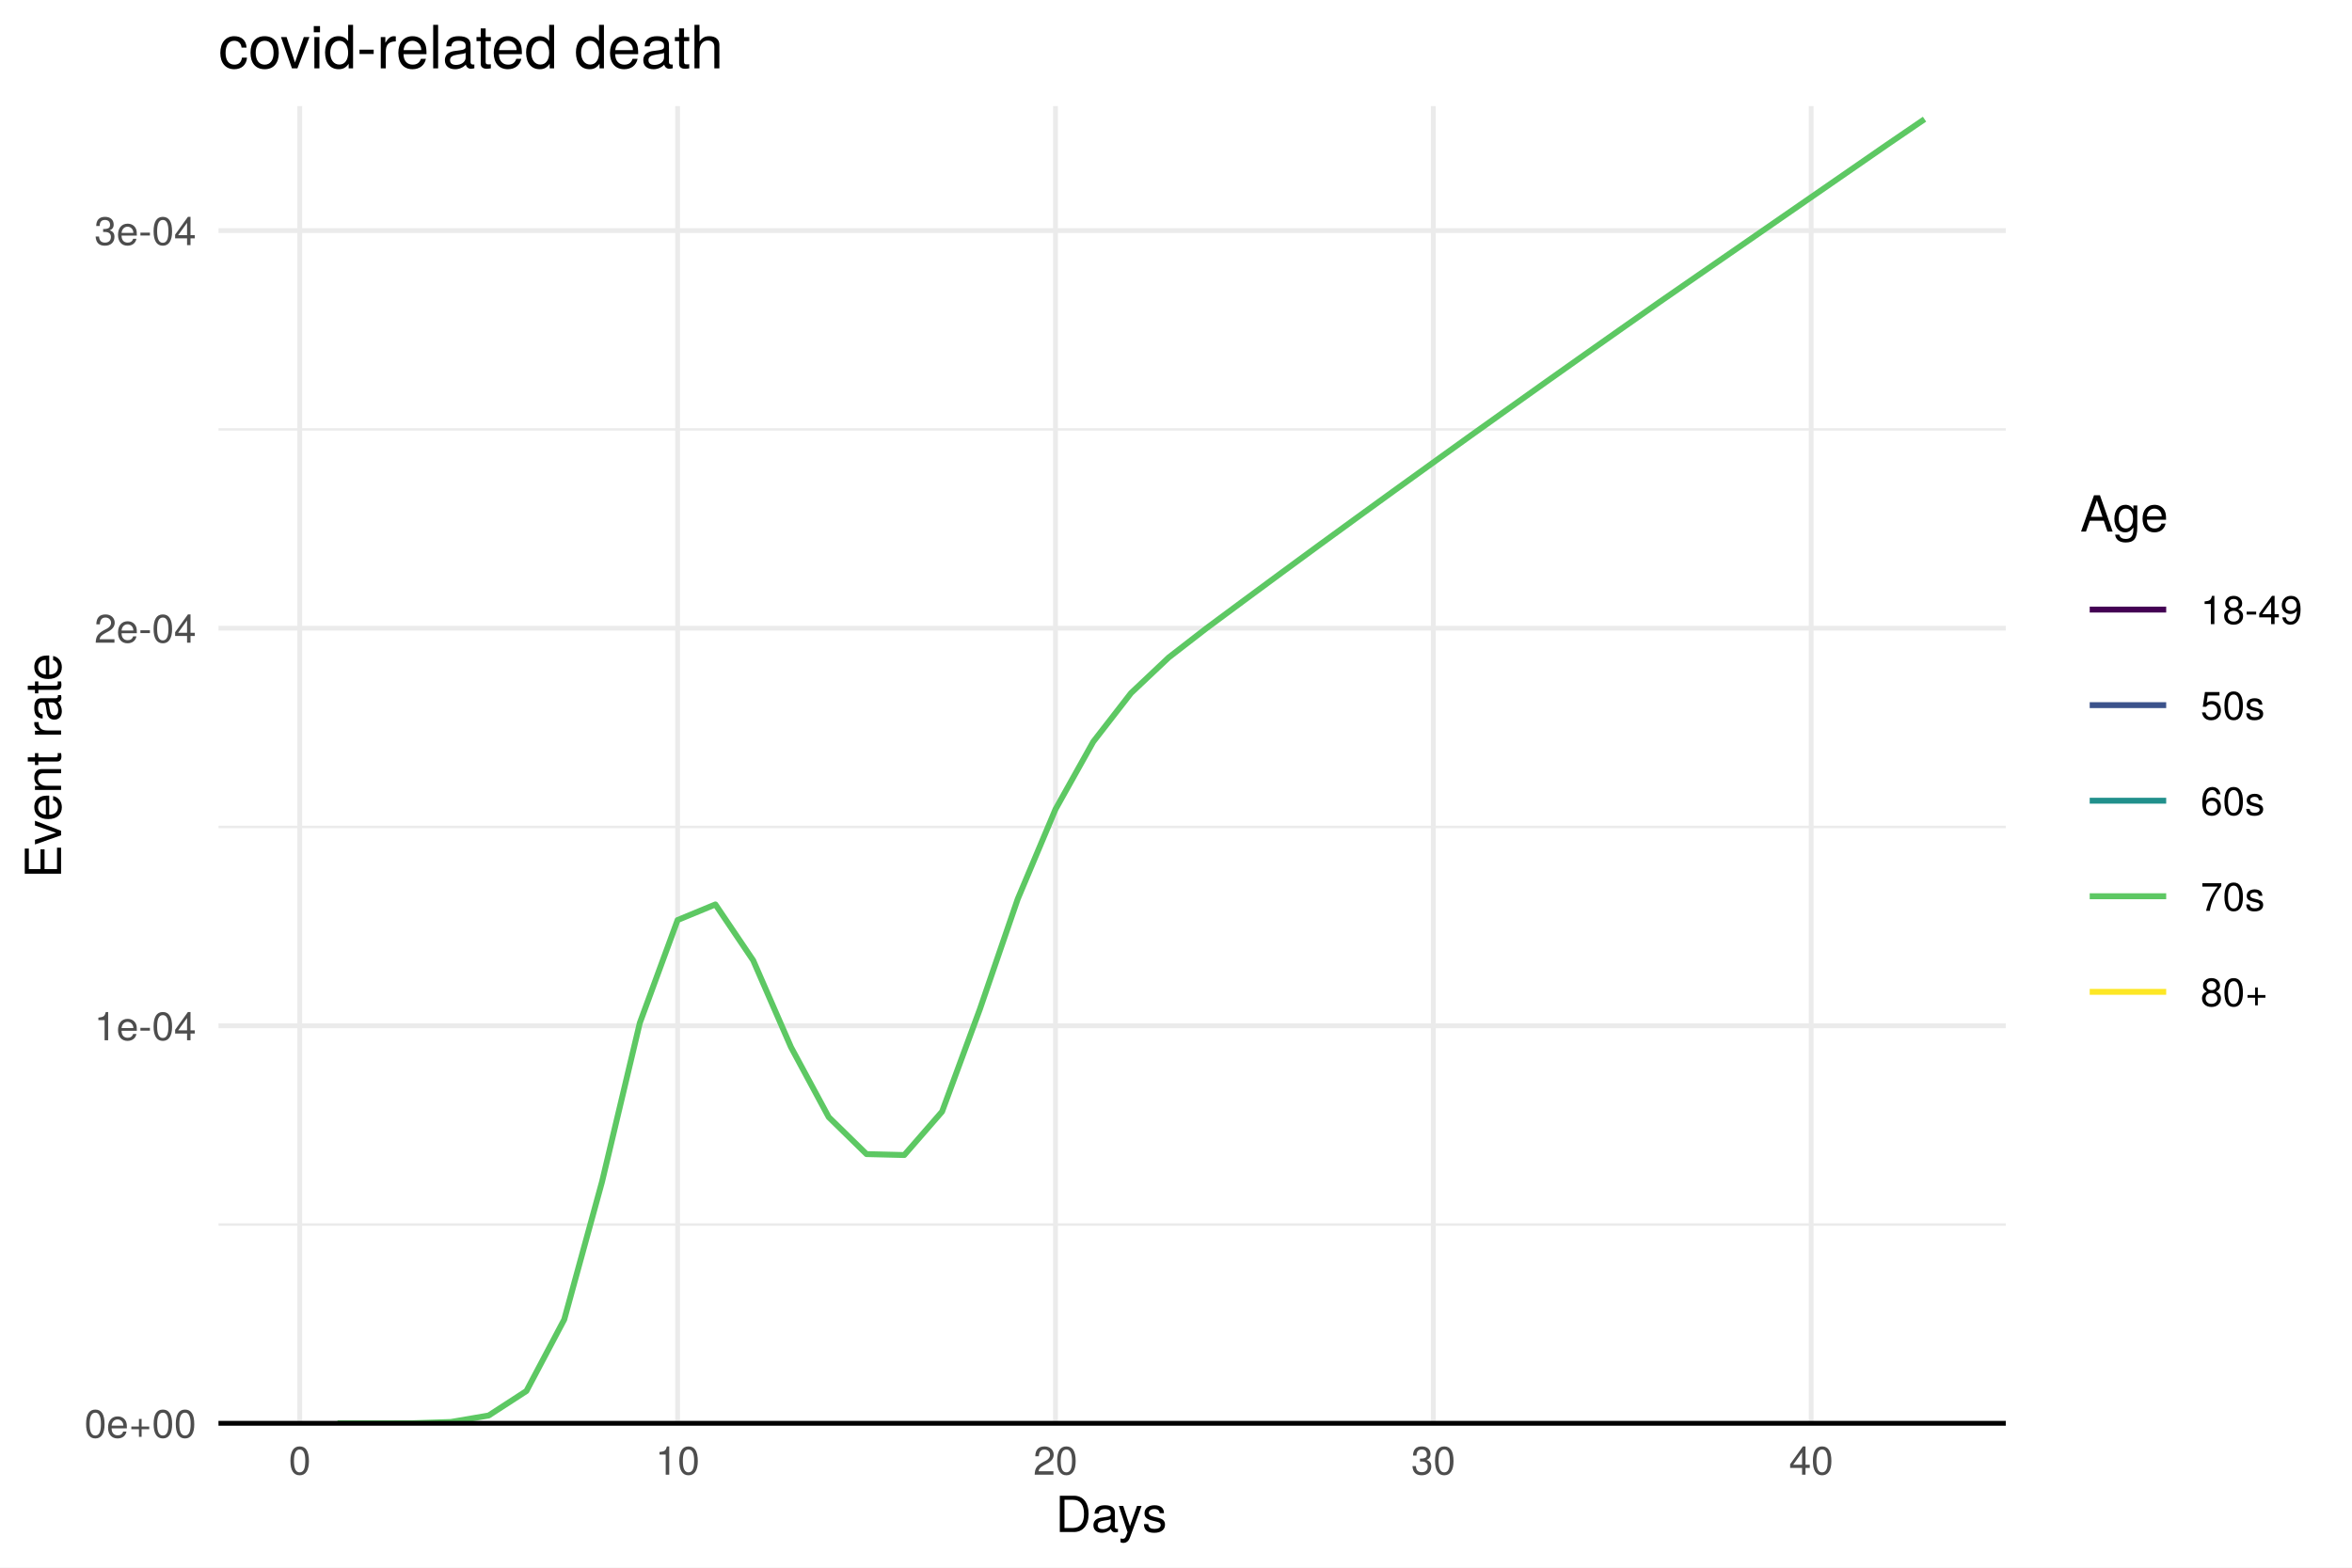
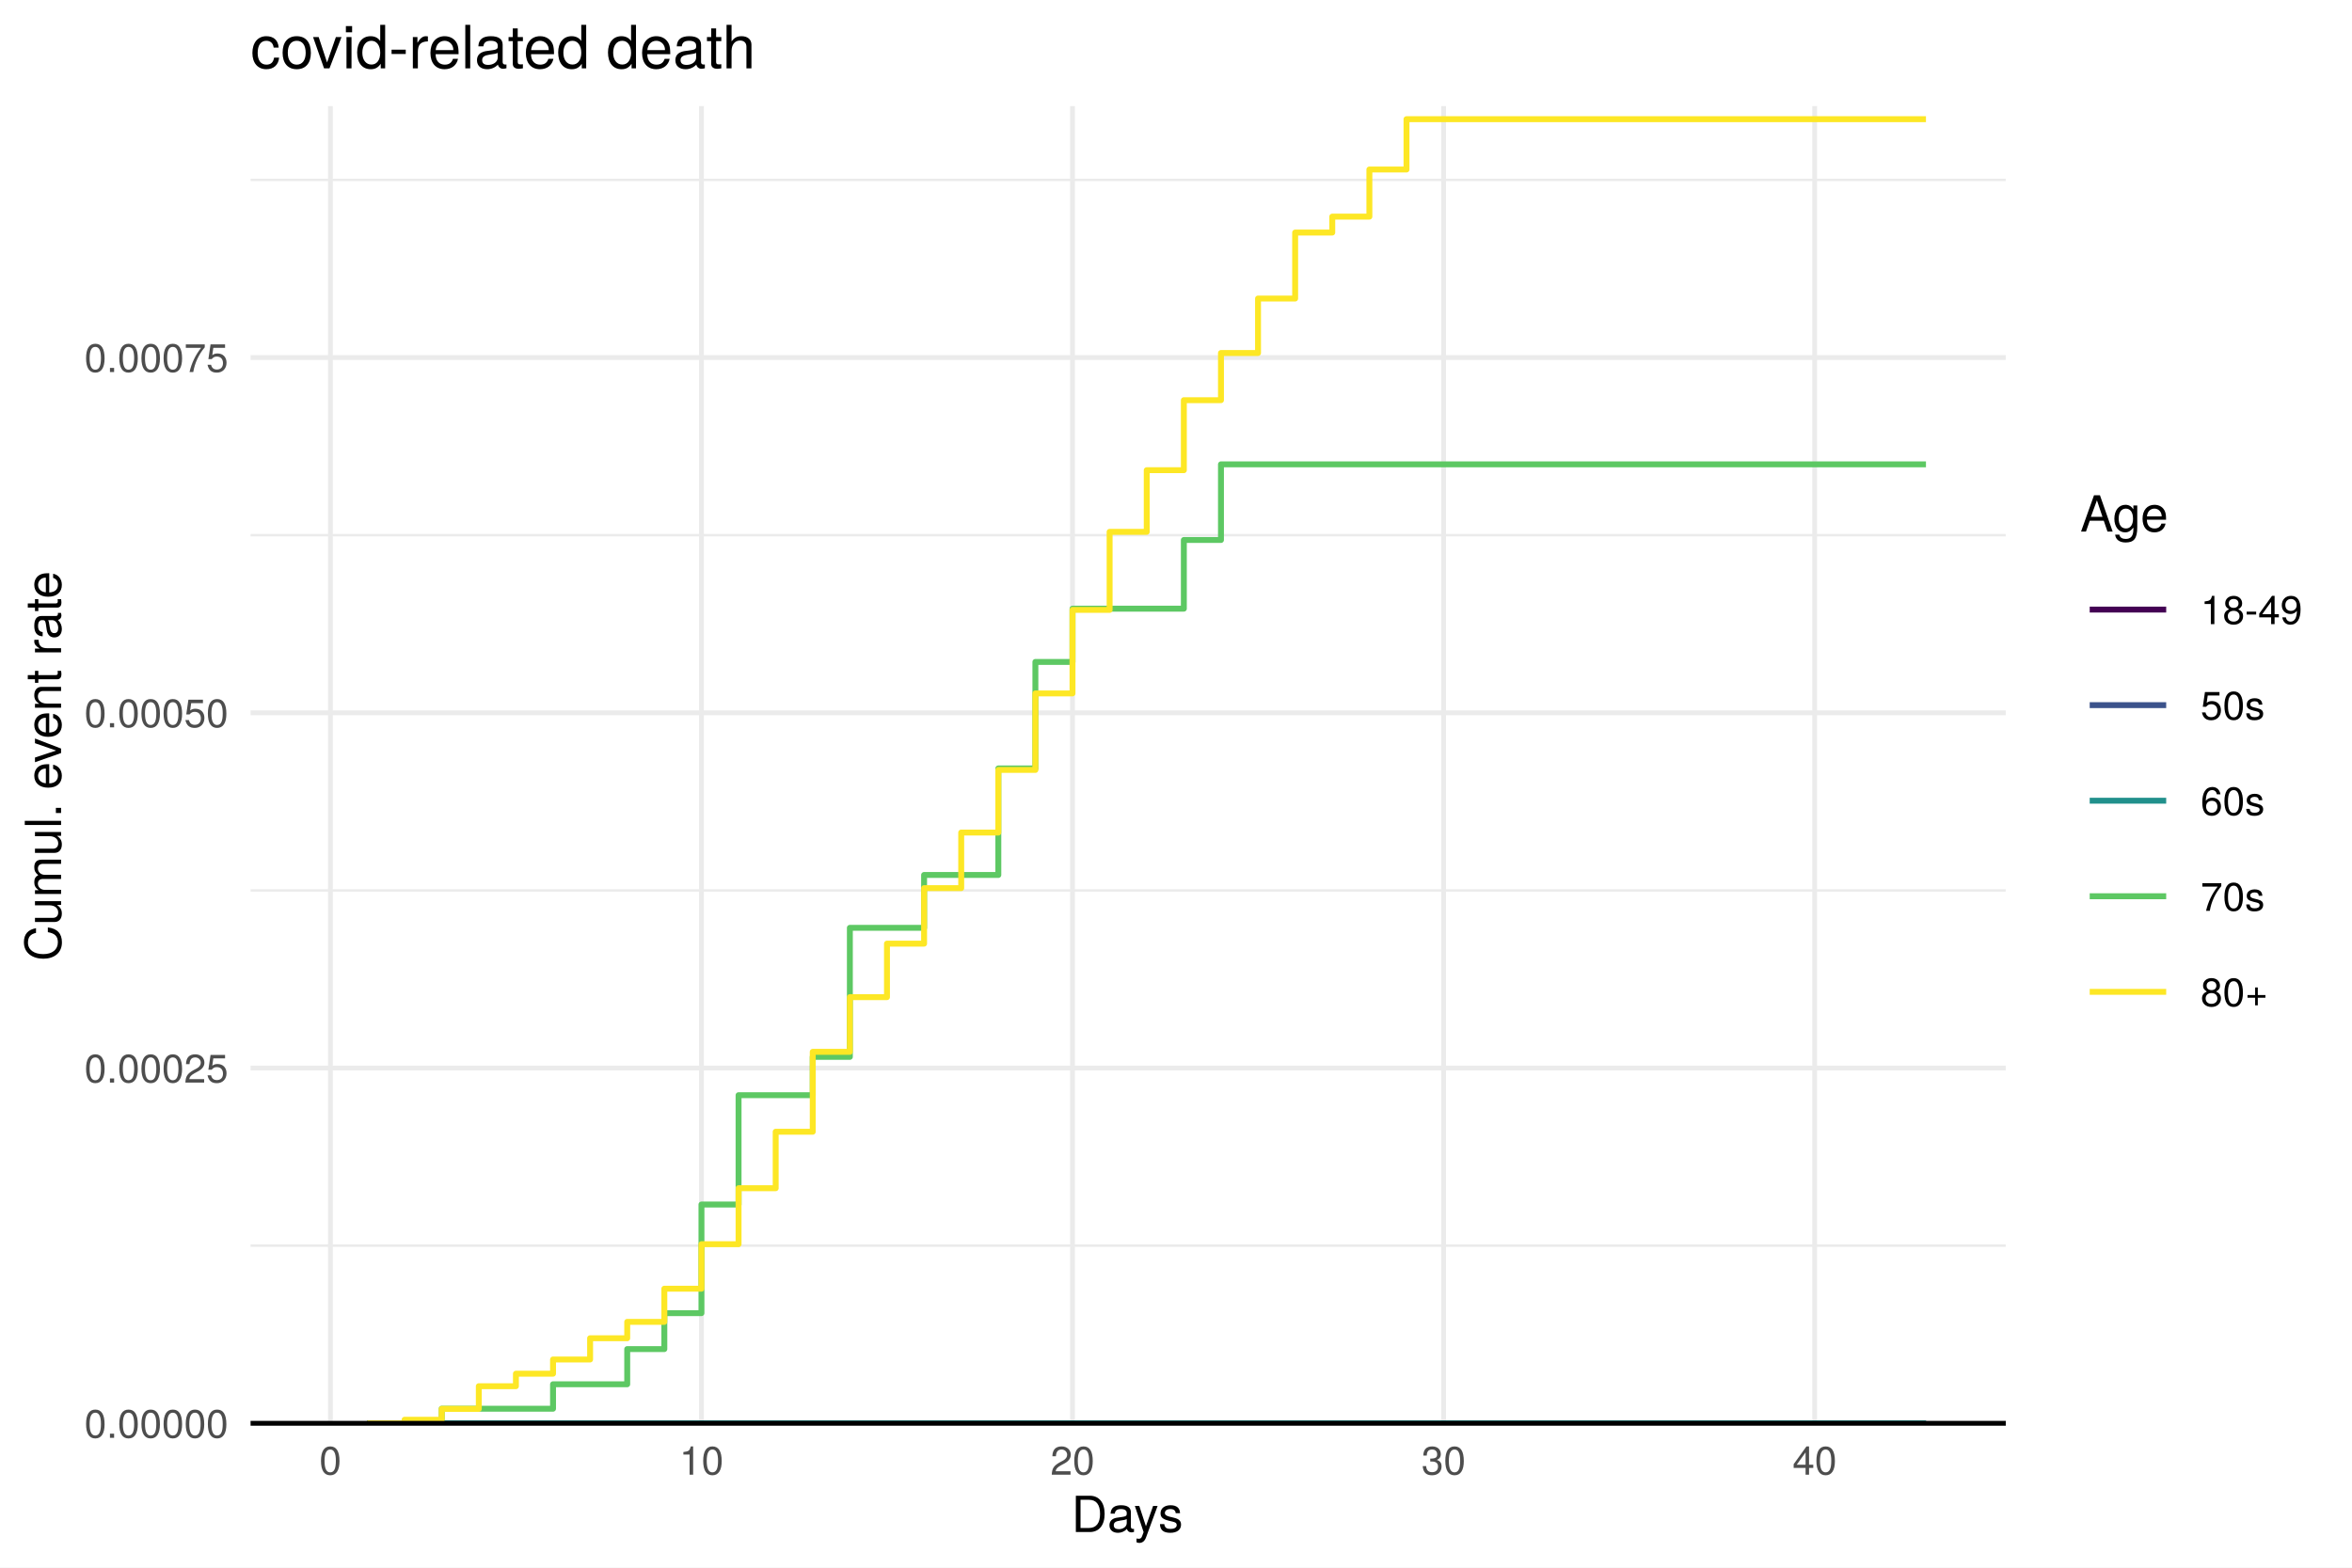
<svg xmlns="http://www.w3.org/2000/svg" viewBox="0 0 425.20 283.46">
  <defs>
    <style type="text/css">
    line, polyline, polygon, path, rect, circle {
      fill: none;
      stroke: #000000;
      stroke-linecap: round;
      stroke-linejoin: round;
      stroke-miterlimit: 10.00;
    }
  </style>
  </defs>
  <rect width="100%" height="100%" style="stroke: none; fill: #FFFFFF;" />
  <defs>
-     <clipPath id="cpMzkuNTB8MzYyLjYxfDI1Ny4zNnwxOS4xOQ==">
-       <rect x="39.50" y="19.19" width="323.11" height="238.17" />
+     <clipPath id="cpNDUuMzB8MzYyLjYxfDI1Ny4zNnwxOS4xOQ==">
+       <rect x="45.30" y="19.19" width="317.30" height="238.17" />
    </clipPath>
  </defs>
-   <polyline points="39.50,221.42 362.61,221.42 " style="stroke-width: 0.44; stroke: #EBEBEB; stroke-linecap: butt;" clip-path="url(#cpMzkuNTB8MzYyLjYxfDI1Ny4zNnwxOS4xOQ==)" />
-   <polyline points="39.50,149.53 362.61,149.53 " style="stroke-width: 0.44; stroke: #EBEBEB; stroke-linecap: butt;" clip-path="url(#cpMzkuNTB8MzYyLjYxfDI1Ny4zNnwxOS4xOQ==)" />
-   <polyline points="39.50,77.64 362.61,77.64 " style="stroke-width: 0.44; stroke: #EBEBEB; stroke-linecap: butt;" clip-path="url(#cpMzkuNTB8MzYyLjYxfDI1Ny4zNnwxOS4xOQ==)" />
-   <polyline points="39.50,257.36 362.61,257.36 " style="stroke-width: 0.87; stroke: #EBEBEB; stroke-linecap: butt;" clip-path="url(#cpMzkuNTB8MzYyLjYxfDI1Ny4zNnwxOS4xOQ==)" />
-   <polyline points="39.50,185.48 362.61,185.48 " style="stroke-width: 0.87; stroke: #EBEBEB; stroke-linecap: butt;" clip-path="url(#cpMzkuNTB8MzYyLjYxfDI1Ny4zNnwxOS4xOQ==)" />
-   <polyline points="39.50,113.59 362.61,113.59 " style="stroke-width: 0.87; stroke: #EBEBEB; stroke-linecap: butt;" clip-path="url(#cpMzkuNTB8MzYyLjYxfDI1Ny4zNnwxOS4xOQ==)" />
-   <polyline points="39.50,41.70 362.61,41.70 " style="stroke-width: 0.87; stroke: #EBEBEB; stroke-linecap: butt;" clip-path="url(#cpMzkuNTB8MzYyLjYxfDI1Ny4zNnwxOS4xOQ==)" />
-   <polyline points="54.19,257.36 54.19,19.19 " style="stroke-width: 0.87; stroke: #EBEBEB; stroke-linecap: butt;" clip-path="url(#cpMzkuNTB8MzYyLjYxfDI1Ny4zNnwxOS4xOQ==)" />
-   <polyline points="122.50,257.36 122.50,19.19 " style="stroke-width: 0.87; stroke: #EBEBEB; stroke-linecap: butt;" clip-path="url(#cpMzkuNTB8MzYyLjYxfDI1Ny4zNnwxOS4xOQ==)" />
-   <polyline points="190.81,257.36 190.81,19.19 " style="stroke-width: 0.87; stroke: #EBEBEB; stroke-linecap: butt;" clip-path="url(#cpMzkuNTB8MzYyLjYxfDI1Ny4zNnwxOS4xOQ==)" />
-   <polyline points="259.12,257.36 259.12,19.19 " style="stroke-width: 0.87; stroke: #EBEBEB; stroke-linecap: butt;" clip-path="url(#cpMzkuNTB8MzYyLjYxfDI1Ny4zNnwxOS4xOQ==)" />
-   <polyline points="327.43,257.36 327.43,19.19 " style="stroke-width: 0.87; stroke: #EBEBEB; stroke-linecap: butt;" clip-path="url(#cpMzkuNTB8MzYyLjYxfDI1Ny4zNnwxOS4xOQ==)" />
-   <polyline points="61.02,257.36 67.85,257.36 74.68,257.34 81.51,257.12 88.34,255.95 95.17,251.52 102.00,238.60 108.84,213.67 115.67,184.96 122.50,166.36 129.33,163.54 136.16,173.65 142.99,189.33 149.82,202.00 156.65,208.68 163.48,208.85 170.31,201.00 177.15,182.46 183.98,162.58 190.81,146.34 197.64,134.12 204.47,125.32 211.30,118.87 218.13,113.58 224.96,108.52 231.79,103.48 238.62,98.47 245.46,93.49 252.29,88.54 259.12,83.62 265.95,78.71 272.78,73.84 279.61,68.98 286.44,64.15 293.27,59.34 300.10,54.55 341.09,26.21 347.92,21.55 " style="stroke-width: 1.07; stroke: #5DC863; stroke-linecap: butt;" clip-path="url(#cpMzkuNTB8MzYyLjYxfDI1Ny4zNnwxOS4xOQ==)" />
+   <polyline points="45.30,225.24 362.61,225.24 " style="stroke-width: 0.44; stroke: #EBEBEB; stroke-linecap: butt;" clip-path="url(#cpNDUuMzB8MzYyLjYxfDI1Ny4zNnwxOS4xOQ==)" />
+   <polyline points="45.30,161.01 362.61,161.01 " style="stroke-width: 0.44; stroke: #EBEBEB; stroke-linecap: butt;" clip-path="url(#cpNDUuMzB8MzYyLjYxfDI1Ny4zNnwxOS4xOQ==)" />
+   <polyline points="45.30,96.77 362.61,96.77 " style="stroke-width: 0.44; stroke: #EBEBEB; stroke-linecap: butt;" clip-path="url(#cpNDUuMzB8MzYyLjYxfDI1Ny4zNnwxOS4xOQ==)" />
+   <polyline points="45.30,32.53 362.61,32.53 " style="stroke-width: 0.44; stroke: #EBEBEB; stroke-linecap: butt;" clip-path="url(#cpNDUuMzB8MzYyLjYxfDI1Ny4zNnwxOS4xOQ==)" />
+   <polyline points="45.30,257.36 362.61,257.36 " style="stroke-width: 0.87; stroke: #EBEBEB; stroke-linecap: butt;" clip-path="url(#cpNDUuMzB8MzYyLjYxfDI1Ny4zNnwxOS4xOQ==)" />
+   <polyline points="45.30,193.12 362.61,193.12 " style="stroke-width: 0.87; stroke: #EBEBEB; stroke-linecap: butt;" clip-path="url(#cpNDUuMzB8MzYyLjYxfDI1Ny4zNnwxOS4xOQ==)" />
+   <polyline points="45.30,128.89 362.61,128.89 " style="stroke-width: 0.87; stroke: #EBEBEB; stroke-linecap: butt;" clip-path="url(#cpNDUuMzB8MzYyLjYxfDI1Ny4zNnwxOS4xOQ==)" />
+   <polyline points="45.30,64.65 362.61,64.65 " style="stroke-width: 0.87; stroke: #EBEBEB; stroke-linecap: butt;" clip-path="url(#cpNDUuMzB8MzYyLjYxfDI1Ny4zNnwxOS4xOQ==)" />
+   <polyline points="59.73,257.36 59.73,19.19 " style="stroke-width: 0.87; stroke: #EBEBEB; stroke-linecap: butt;" clip-path="url(#cpNDUuMzB8MzYyLjYxfDI1Ny4zNnwxOS4xOQ==)" />
+   <polyline points="126.81,257.36 126.81,19.19 " style="stroke-width: 0.87; stroke: #EBEBEB; stroke-linecap: butt;" clip-path="url(#cpNDUuMzB8MzYyLjYxfDI1Ny4zNnwxOS4xOQ==)" />
+   <polyline points="193.89,257.36 193.89,19.19 " style="stroke-width: 0.87; stroke: #EBEBEB; stroke-linecap: butt;" clip-path="url(#cpNDUuMzB8MzYyLjYxfDI1Ny4zNnwxOS4xOQ==)" />
+   <polyline points="260.98,257.36 260.98,19.19 " style="stroke-width: 0.87; stroke: #EBEBEB; stroke-linecap: butt;" clip-path="url(#cpNDUuMzB8MzYyLjYxfDI1Ny4zNnwxOS4xOQ==)" />
+   <polyline points="328.06,257.36 328.06,19.19 " style="stroke-width: 0.87; stroke: #EBEBEB; stroke-linecap: butt;" clip-path="url(#cpNDUuMzB8MzYyLjYxfDI1Ny4zNnwxOS4xOQ==)" />
+   <polyline points="66.43,257.36 73.14,257.36 73.14,257.36 79.85,257.36 79.85,257.36 86.56,257.36 86.56,257.36 93.27,257.36 93.27,257.36 99.98,257.36 99.98,257.36 106.68,257.36 106.68,257.36 113.39,257.36 113.39,257.36 120.10,257.36 120.10,257.36 126.81,257.36 126.81,257.36 133.52,257.36 133.52,257.36 140.23,257.36 140.23,257.36 146.93,257.36 146.93,257.36 153.64,257.36 153.64,257.36 160.35,257.36 160.35,257.36 167.06,257.36 167.06,257.36 173.77,257.36 173.77,257.36 180.48,257.36 180.48,257.36 187.18,257.36 187.18,257.36 193.89,257.36 193.89,257.36 200.60,257.36 200.60,257.36 207.31,257.36 207.31,257.36 214.02,257.36 214.02,257.36 220.73,257.36 220.73,257.36 227.43,257.36 227.43,257.36 234.14,257.36 234.14,257.36 240.85,257.36 240.85,257.36 247.56,257.36 247.56,257.36 254.27,257.36 254.27,257.36 260.98,257.36 260.98,257.36 267.68,257.36 267.68,257.36 274.39,257.36 274.39,257.36 281.10,257.36 281.10,257.36 287.81,257.36 287.81,257.36 294.52,257.36 294.52,257.36 301.23,257.36 301.23,257.36 341.48,257.36 341.48,257.36 " style="stroke-width: 1.07; stroke: #440154; stroke-linecap: butt;" clip-path="url(#cpNDUuMzB8MzYyLjYxfDI1Ny4zNnwxOS4xOQ==)" />
+   <polyline points="66.43,257.36 73.14,257.36 73.14,257.36 79.85,257.36 79.85,257.36 86.56,257.36 86.56,257.36 93.27,257.36 93.27,257.36 99.98,257.36 99.98,257.36 106.68,257.36 106.68,257.36 113.39,257.36 113.39,257.36 120.10,257.36 120.10,257.36 126.81,257.36 126.81,257.36 133.52,257.36 133.52,257.36 140.23,257.36 140.23,257.36 146.93,257.36 146.93,257.36 153.64,257.36 153.64,257.36 160.35,257.36 160.35,257.36 167.06,257.36 167.06,257.36 173.77,257.36 173.77,257.36 180.48,257.36 180.48,257.36 187.18,257.36 187.18,257.36 193.89,257.36 193.89,257.36 200.60,257.36 200.60,257.36 207.31,257.36 207.31,257.36 214.02,257.36 214.02,257.36 220.73,257.36 220.73,257.36 227.43,257.36 227.43,257.36 234.14,257.36 234.14,257.36 240.85,257.36 240.85,257.36 247.56,257.36 247.56,257.36 254.27,257.36 254.27,257.36 260.98,257.36 260.98,257.36 267.68,257.36 267.68,257.36 274.39,257.36 274.39,257.36 281.10,257.36 281.10,257.36 287.81,257.36 287.81,257.36 294.52,257.36 294.52,257.36 301.23,257.36 301.23,257.36 341.48,257.36 341.48,257.36 348.18,257.36 348.18,257.36 " style="stroke-width: 1.07; stroke: #3B528B; stroke-linecap: butt;" clip-path="url(#cpNDUuMzB8MzYyLjYxfDI1Ny4zNnwxOS4xOQ==)" />
+   <polyline points="66.43,257.36 73.14,257.36 73.14,257.36 79.85,257.36 79.85,257.36 86.56,257.36 86.56,257.36 93.27,257.36 93.27,257.36 99.98,257.36 99.98,257.36 106.68,257.36 106.68,257.36 113.39,257.36 113.39,257.36 120.10,257.36 120.10,257.36 126.81,257.36 126.81,257.36 133.52,257.36 133.52,257.36 140.23,257.36 140.23,257.36 146.93,257.36 146.93,257.36 153.64,257.36 153.64,257.36 160.35,257.36 160.35,257.36 167.06,257.36 167.06,257.36 173.77,257.36 173.77,257.36 180.48,257.36 180.48,257.36 187.18,257.36 187.18,257.36 193.89,257.36 193.89,257.36 200.60,257.36 200.60,257.36 207.31,257.36 207.31,257.36 214.02,257.36 214.02,257.36 220.73,257.36 220.73,257.36 227.43,257.36 227.43,257.36 234.14,257.36 234.14,257.36 240.85,257.36 240.85,257.36 247.56,257.36 247.56,257.36 254.27,257.36 254.27,257.36 260.98,257.36 260.98,257.36 267.68,257.36 267.68,257.36 274.39,257.36 274.39,257.36 281.10,257.36 281.10,257.36 287.81,257.36 287.81,257.36 294.52,257.36 294.52,257.36 301.23,257.36 301.23,257.36 341.48,257.36 341.48,257.36 348.18,257.36 348.18,257.36 " style="stroke-width: 1.07; stroke: #21908C; stroke-linecap: butt;" clip-path="url(#cpNDUuMzB8MzYyLjYxfDI1Ny4zNnwxOS4xOQ==)" />
+   <polyline points="66.43,257.36 73.14,257.36 73.14,257.36 79.85,257.36 79.85,254.72 86.56,254.72 86.56,254.72 93.27,254.72 93.27,254.72 99.98,254.72 99.98,250.30 106.68,250.30 106.68,250.30 113.39,250.30 113.39,243.94 120.10,243.94 120.10,237.44 126.81,237.44 126.81,217.80 133.52,217.80 133.52,198.03 140.23,198.03 140.23,198.03 146.93,198.03 146.93,191.10 153.64,191.10 153.64,167.77 160.35,167.77 160.35,167.77 167.06,167.77 167.06,158.21 173.77,158.21 173.77,158.21 180.48,158.21 180.48,138.95 187.18,138.95 187.18,119.69 193.89,119.69 193.89,110.06 200.60,110.06 200.60,110.06 207.31,110.06 207.31,110.06 214.02,110.06 214.02,97.64 220.73,97.64 220.73,83.96 227.43,83.96 227.43,83.96 234.14,83.96 234.14,83.96 240.85,83.96 240.85,83.96 247.56,83.96 247.56,83.96 254.27,83.96 254.27,83.96 260.98,83.96 260.98,83.96 267.68,83.96 267.68,83.96 274.39,83.96 274.39,83.96 281.10,83.96 281.10,83.96 287.81,83.96 287.81,83.96 294.52,83.96 294.52,83.96 301.23,83.96 301.23,83.96 341.48,83.96 341.48,83.96 348.18,83.96 348.18,83.96 " style="stroke-width: 1.07; stroke: #5DC863; stroke-linecap: butt;" clip-path="url(#cpNDUuMzB8MzYyLjYxfDI1Ny4zNnwxOS4xOQ==)" />
+   <polyline points="66.43,257.36 73.14,257.36 73.14,256.72 79.85,256.72 79.85,254.75 86.56,254.75 86.56,250.65 93.27,250.65 93.27,248.39 99.98,248.39 99.98,245.82 106.68,245.82 106.68,241.98 113.39,241.98 113.39,239.02 120.10,239.02 120.10,233.02 126.81,233.02 126.81,224.97 133.52,224.97 133.52,214.85 140.23,214.85 140.23,204.64 146.93,204.64 146.93,190.19 153.64,190.19 153.64,180.30 160.35,180.30 160.35,170.63 167.06,170.63 167.06,160.59 173.77,160.59 173.77,150.54 180.48,150.54 180.48,139.22 187.18,139.22 187.18,125.38 193.89,125.38 193.89,110.28 200.60,110.28 200.60,96.17 207.31,96.17 207.31,85.02 214.02,85.02 214.02,72.36 220.73,72.36 220.73,63.83 227.43,63.83 227.43,53.98 234.14,53.98 234.14,42.05 240.85,42.05 240.85,39.17 247.56,39.17 247.56,30.65 254.27,30.65 254.27,21.55 260.98,21.55 260.98,21.55 267.68,21.55 267.68,21.55 274.39,21.55 274.39,21.55 281.10,21.55 281.10,21.55 287.81,21.55 287.81,21.55 294.52,21.55 294.52,21.55 301.23,21.55 301.23,21.55 341.48,21.55 341.48,21.55 348.18,21.55 348.18,21.55 " style="stroke-width: 1.07; stroke: #FDE725; stroke-linecap: butt;" clip-path="url(#cpNDUuMzB8MzYyLjYxfDI1Ny4zNnwxOS4xOQ==)" />
  <defs>
    <clipPath id="cpMC4wMHw0MjUuMjB8MjgzLjQ2fDAuMDA=">
      <rect x="0.00" y="0.00" width="425.20" height="283.46" />
    </clipPath>
  </defs>
  <g clip-path="url(#cpMC4wMHw0MjUuMjB8MjgzLjQ2fDAuMDA=)">
-     <text x="15.25" y="259.99" style="font-size: 7.20px; fill: #4D4D4D; font-family: TeX Gyre Heros;" textLength="20.22px" lengthAdjust="spacingAndGlyphs">0e+00</text>
+     <text x="15.25" y="259.99" style="font-size: 7.20px; fill: #4D4D4D; font-family: TeX Gyre Heros;" textLength="26.02px" lengthAdjust="spacingAndGlyphs">0.00000</text>
  </g>
  <g clip-path="url(#cpMC4wMHw0MjUuMjB8MjgzLjQ2fDAuMDA=)">
-     <text x="17.05" y="188.10" style="font-size: 7.20px; fill: #4D4D4D; font-family: TeX Gyre Heros;" textLength="18.41px" lengthAdjust="spacingAndGlyphs">1e-04</text>
+     <text x="15.25" y="195.75" style="font-size: 7.20px; fill: #4D4D4D; font-family: TeX Gyre Heros;" textLength="26.02px" lengthAdjust="spacingAndGlyphs">0.00025</text>
  </g>
  <g clip-path="url(#cpMC4wMHw0MjUuMjB8MjgzLjQ2fDAuMDA=)">
-     <text x="17.05" y="116.21" style="font-size: 7.20px; fill: #4D4D4D; font-family: TeX Gyre Heros;" textLength="18.41px" lengthAdjust="spacingAndGlyphs">2e-04</text>
+     <text x="15.25" y="131.51" style="font-size: 7.20px; fill: #4D4D4D; font-family: TeX Gyre Heros;" textLength="26.02px" lengthAdjust="spacingAndGlyphs">0.00050</text>
  </g>
  <g clip-path="url(#cpMC4wMHw0MjUuMjB8MjgzLjQ2fDAuMDA=)">
-     <text x="17.05" y="44.32" style="font-size: 7.20px; fill: #4D4D4D; font-family: TeX Gyre Heros;" textLength="18.41px" lengthAdjust="spacingAndGlyphs">3e-04</text>
+     <text x="15.25" y="67.27" style="font-size: 7.20px; fill: #4D4D4D; font-family: TeX Gyre Heros;" textLength="26.02px" lengthAdjust="spacingAndGlyphs">0.00075</text>
  </g>
-   <polyline points="39.50,257.36 362.61,257.36 " style="stroke-width: 0.87; stroke-linecap: butt;" clip-path="url(#cpMC4wMHw0MjUuMjB8MjgzLjQ2fDAuMDA=)" />
+   <polyline points="45.30,257.36 362.61,257.36 " style="stroke-width: 0.87; stroke-linecap: butt;" clip-path="url(#cpMC4wMHw0MjUuMjB8MjgzLjQ2fDAuMDA=)" />
  <g clip-path="url(#cpMC4wMHw0MjUuMjB8MjgzLjQ2fDAuMDA=)">
-     <text x="52.19" y="266.65" style="font-size: 7.20px; fill: #4D4D4D; font-family: TeX Gyre Heros;" textLength="4.00px" lengthAdjust="spacingAndGlyphs">0</text>
+     <text x="57.72" y="266.65" style="font-size: 7.20px; fill: #4D4D4D; font-family: TeX Gyre Heros;" textLength="4.00px" lengthAdjust="spacingAndGlyphs">0</text>
  </g>
  <g clip-path="url(#cpMC4wMHw0MjUuMjB8MjgzLjQ2fDAuMDA=)">
-     <text x="118.49" y="266.65" style="font-size: 7.20px; fill: #4D4D4D; font-family: TeX Gyre Heros;" textLength="8.01px" lengthAdjust="spacingAndGlyphs">10</text>
+     <text x="122.81" y="266.65" style="font-size: 7.20px; fill: #4D4D4D; font-family: TeX Gyre Heros;" textLength="8.01px" lengthAdjust="spacingAndGlyphs">10</text>
  </g>
  <g clip-path="url(#cpMC4wMHw0MjUuMjB8MjgzLjQ2fDAuMDA=)">
-     <text x="186.80" y="266.65" style="font-size: 7.20px; fill: #4D4D4D; font-family: TeX Gyre Heros;" textLength="8.01px" lengthAdjust="spacingAndGlyphs">20</text>
+     <text x="189.89" y="266.65" style="font-size: 7.20px; fill: #4D4D4D; font-family: TeX Gyre Heros;" textLength="8.01px" lengthAdjust="spacingAndGlyphs">20</text>
  </g>
  <g clip-path="url(#cpMC4wMHw0MjUuMjB8MjgzLjQ2fDAuMDA=)">
-     <text x="255.11" y="266.65" style="font-size: 7.20px; fill: #4D4D4D; font-family: TeX Gyre Heros;" textLength="8.01px" lengthAdjust="spacingAndGlyphs">30</text>
+     <text x="256.97" y="266.65" style="font-size: 7.20px; fill: #4D4D4D; font-family: TeX Gyre Heros;" textLength="8.01px" lengthAdjust="spacingAndGlyphs">30</text>
  </g>
  <g clip-path="url(#cpMC4wMHw0MjUuMjB8MjgzLjQ2fDAuMDA=)">
-     <text x="323.42" y="266.65" style="font-size: 7.20px; fill: #4D4D4D; font-family: TeX Gyre Heros;" textLength="8.01px" lengthAdjust="spacingAndGlyphs">40</text>
+     <text x="324.06" y="266.65" style="font-size: 7.20px; fill: #4D4D4D; font-family: TeX Gyre Heros;" textLength="8.01px" lengthAdjust="spacingAndGlyphs">40</text>
  </g>
  <g clip-path="url(#cpMC4wMHw0MjUuMjB8MjgzLjQ2fDAuMDA=)">
-     <text x="190.80" y="277.02" style="font-size: 9.00px; font-family: TeX Gyre Heros;" textLength="20.50px" lengthAdjust="spacingAndGlyphs">Days</text>
+     <text x="193.70" y="277.02" style="font-size: 9.00px; font-family: TeX Gyre Heros;" textLength="20.50px" lengthAdjust="spacingAndGlyphs">Days</text>
  </g>
  <g clip-path="url(#cpMC4wMHw0MjUuMjB8MjgzLjQ2fDAuMDA=)">
-     <text transform="translate(11.04,158.79) rotate(-90)" style="font-size: 9.00px; font-family: TeX Gyre Heros;" textLength="41.02px" lengthAdjust="spacingAndGlyphs">Event rate</text>
+     <text transform="translate(11.04,173.79) rotate(-90)" style="font-size: 9.00px; font-family: TeX Gyre Heros;" textLength="71.03px" lengthAdjust="spacingAndGlyphs">Cumul. event rate</text>
  </g>
  <g clip-path="url(#cpMC4wMHw0MjUuMjB8MjgzLjQ2fDAuMDA=)">
    <text x="376.06" y="96.12" style="font-size: 9.00px; font-family: TeX Gyre Heros;" textLength="16.01px" lengthAdjust="spacingAndGlyphs">Age</text>
  </g>
  <line x1="377.78" y1="110.22" x2="391.61" y2="110.22" style="stroke-width: 1.07; stroke: #440154; stroke-linecap: butt;" clip-path="url(#cpMC4wMHw0MjUuMjB8MjgzLjQ2fDAuMDA=)" />
  <line x1="377.78" y1="127.50" x2="391.61" y2="127.50" style="stroke-width: 1.07; stroke: #3B528B; stroke-linecap: butt;" clip-path="url(#cpMC4wMHw0MjUuMjB8MjgzLjQ2fDAuMDA=)" />
  <line x1="377.78" y1="144.78" x2="391.61" y2="144.78" style="stroke-width: 1.07; stroke: #21908C; stroke-linecap: butt;" clip-path="url(#cpMC4wMHw0MjUuMjB8MjgzLjQ2fDAuMDA=)" />
  <line x1="377.78" y1="162.06" x2="391.61" y2="162.06" style="stroke-width: 1.07; stroke: #5DC863; stroke-linecap: butt;" clip-path="url(#cpMC4wMHw0MjUuMjB8MjgzLjQ2fDAuMDA=)" />
  <line x1="377.78" y1="179.34" x2="391.61" y2="179.34" style="stroke-width: 1.07; stroke: #FDE725; stroke-linecap: butt;" clip-path="url(#cpMC4wMHw0MjUuMjB8MjgzLjQ2fDAuMDA=)" />
  <g clip-path="url(#cpMC4wMHw0MjUuMjB8MjgzLjQ2fDAuMDA=)">
    <text x="397.82" y="112.85" style="font-size: 7.20px; font-family: TeX Gyre Heros;" textLength="18.41px" lengthAdjust="spacingAndGlyphs">18-49</text>
  </g>
  <g clip-path="url(#cpMC4wMHw0MjUuMjB8MjgzLjQ2fDAuMDA=)">
    <text x="397.82" y="130.13" style="font-size: 7.20px; font-family: TeX Gyre Heros;" textLength="11.61px" lengthAdjust="spacingAndGlyphs">50s</text>
  </g>
  <g clip-path="url(#cpMC4wMHw0MjUuMjB8MjgzLjQ2fDAuMDA=)">
    <text x="397.82" y="147.41" style="font-size: 7.20px; font-family: TeX Gyre Heros;" textLength="11.61px" lengthAdjust="spacingAndGlyphs">60s</text>
  </g>
  <g clip-path="url(#cpMC4wMHw0MjUuMjB8MjgzLjQ2fDAuMDA=)">
    <text x="397.82" y="164.69" style="font-size: 7.20px; font-family: TeX Gyre Heros;" textLength="11.61px" lengthAdjust="spacingAndGlyphs">70s</text>
  </g>
  <g clip-path="url(#cpMC4wMHw0MjUuMjB8MjgzLjQ2fDAuMDA=)">
    <text x="397.82" y="181.97" style="font-size: 7.20px; font-family: TeX Gyre Heros;" textLength="12.21px" lengthAdjust="spacingAndGlyphs">80+</text>
  </g>
  <g clip-path="url(#cpMC4wMHw0MjUuMjB8MjgzLjQ2fDAuMDA=)">
-     <text x="39.50" y="12.36" style="font-size: 10.80px; font-family: TeX Gyre Heros;" textLength="91.84px" lengthAdjust="spacingAndGlyphs">covid-related death</text>
+     <text x="45.30" y="12.36" style="font-size: 10.80px; font-family: TeX Gyre Heros;" textLength="91.84px" lengthAdjust="spacingAndGlyphs">covid-related death</text>
  </g>
</svg>
